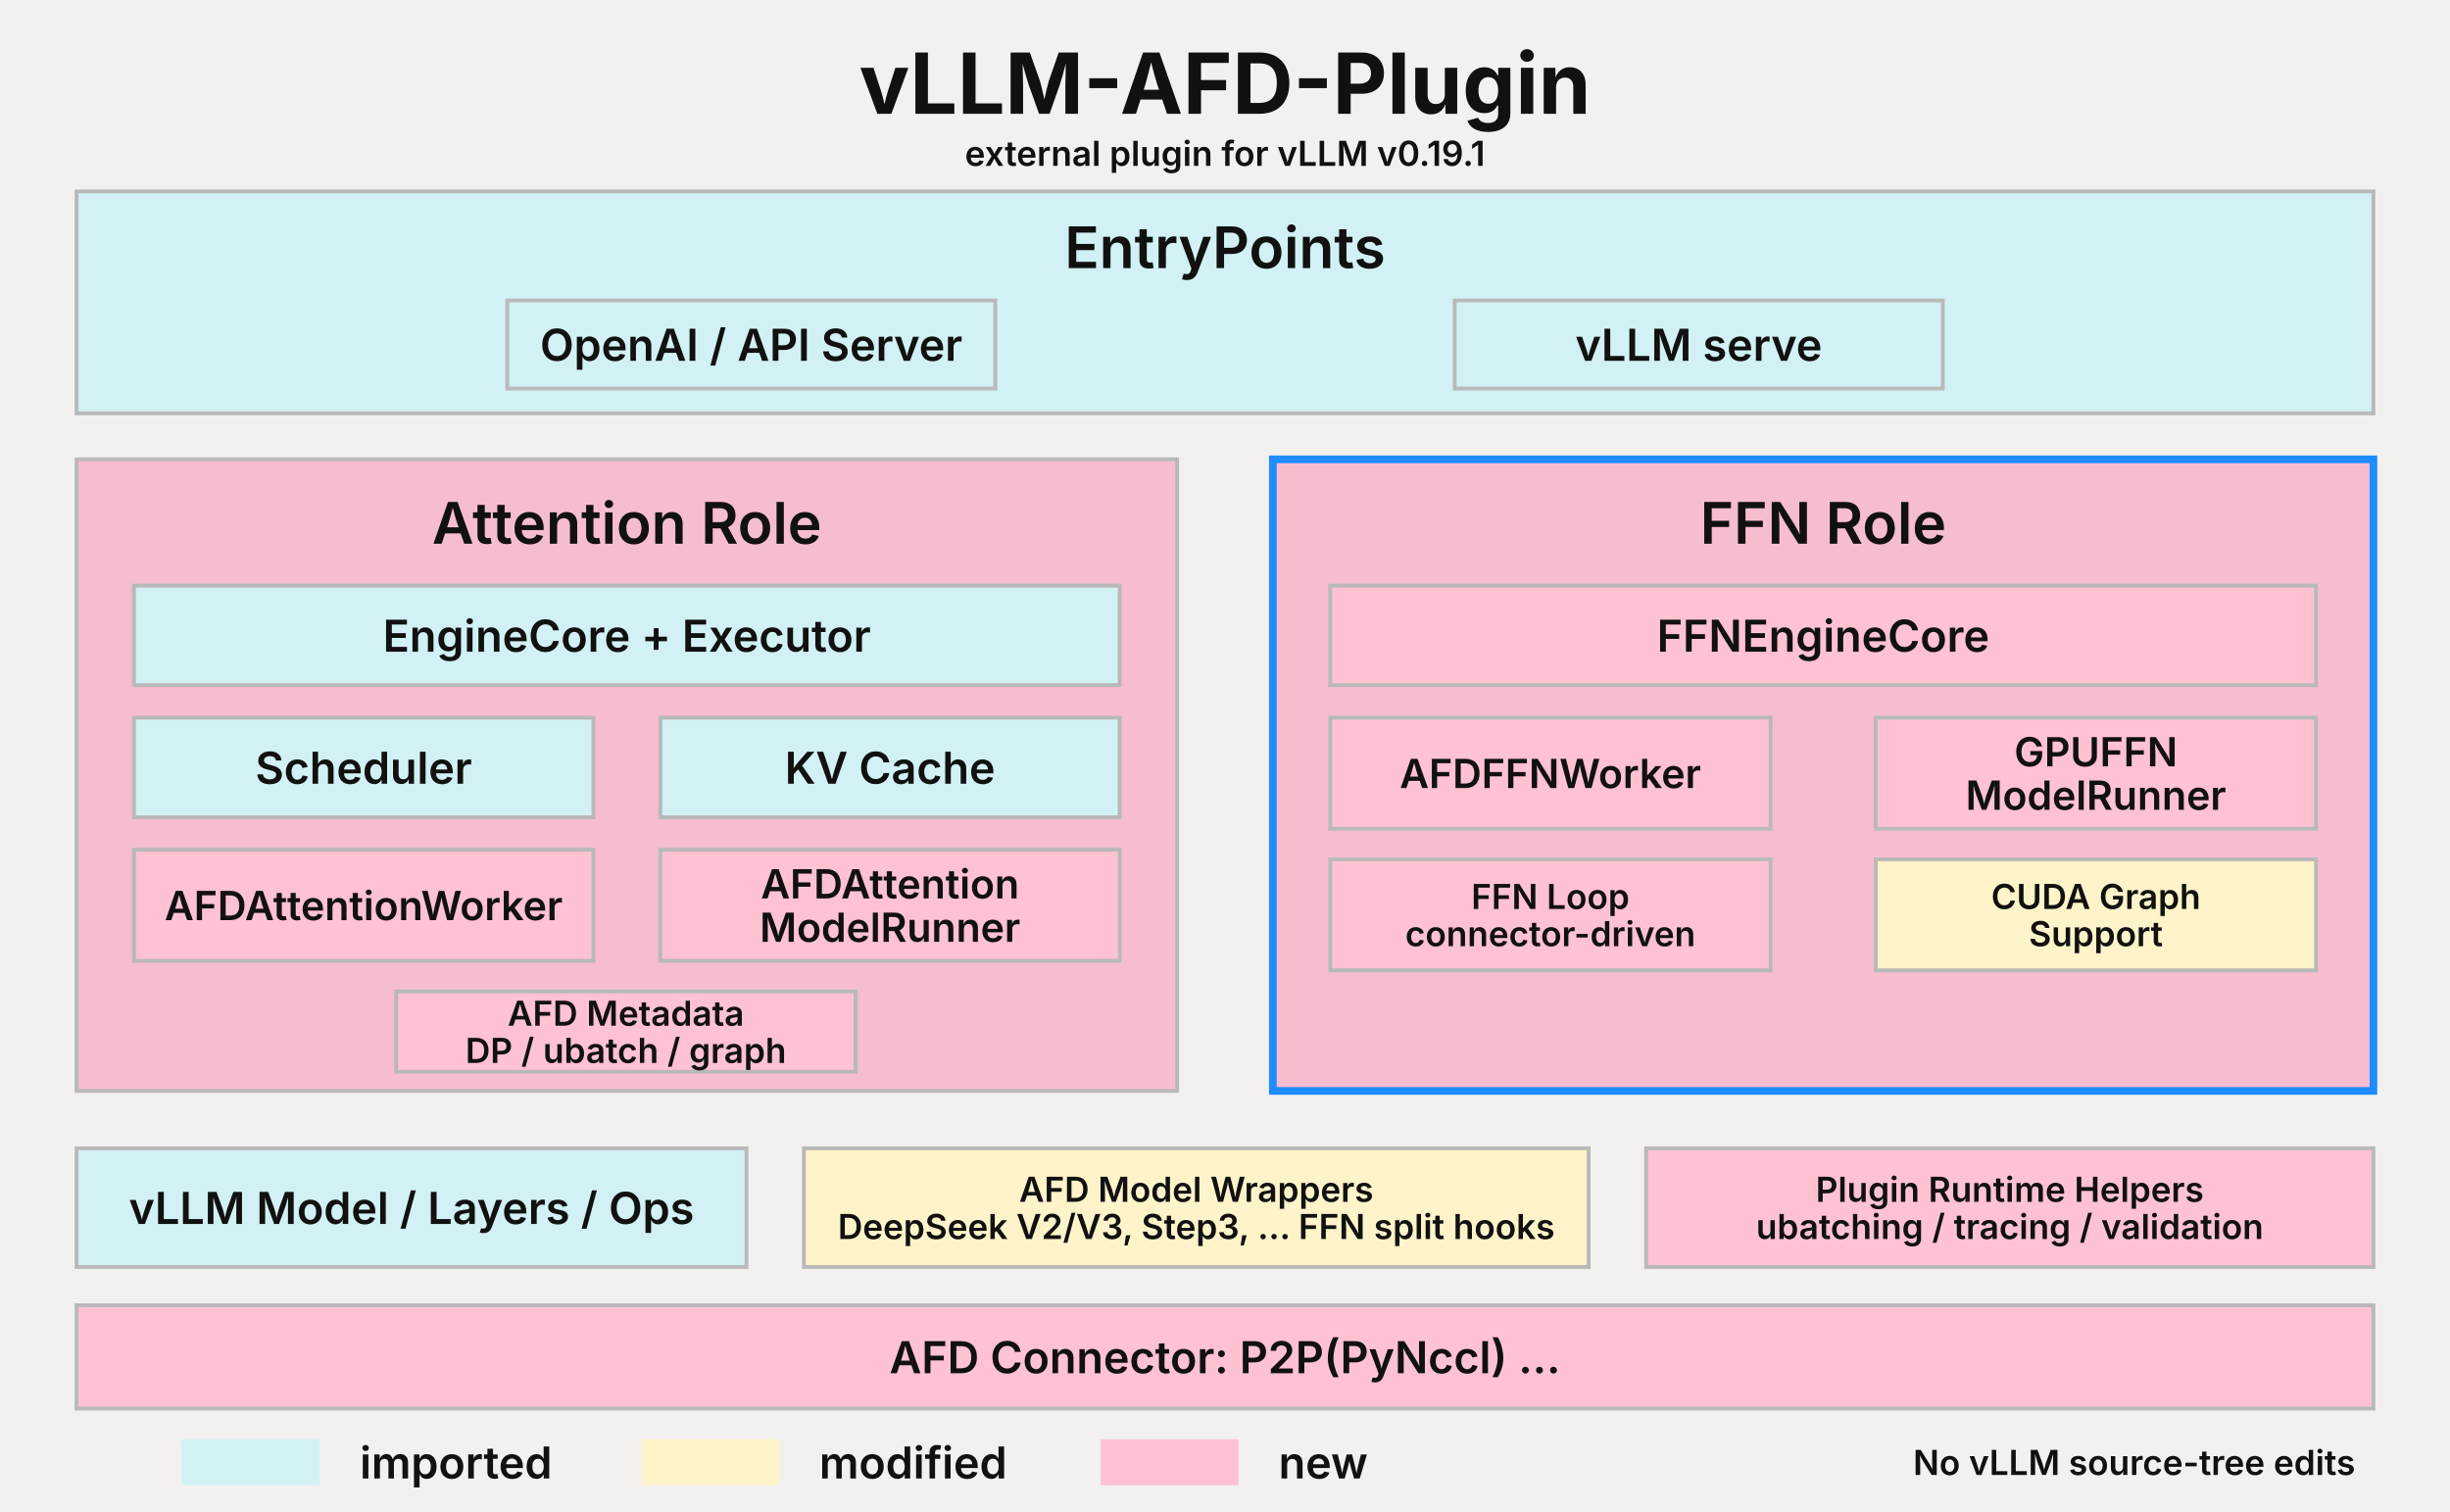
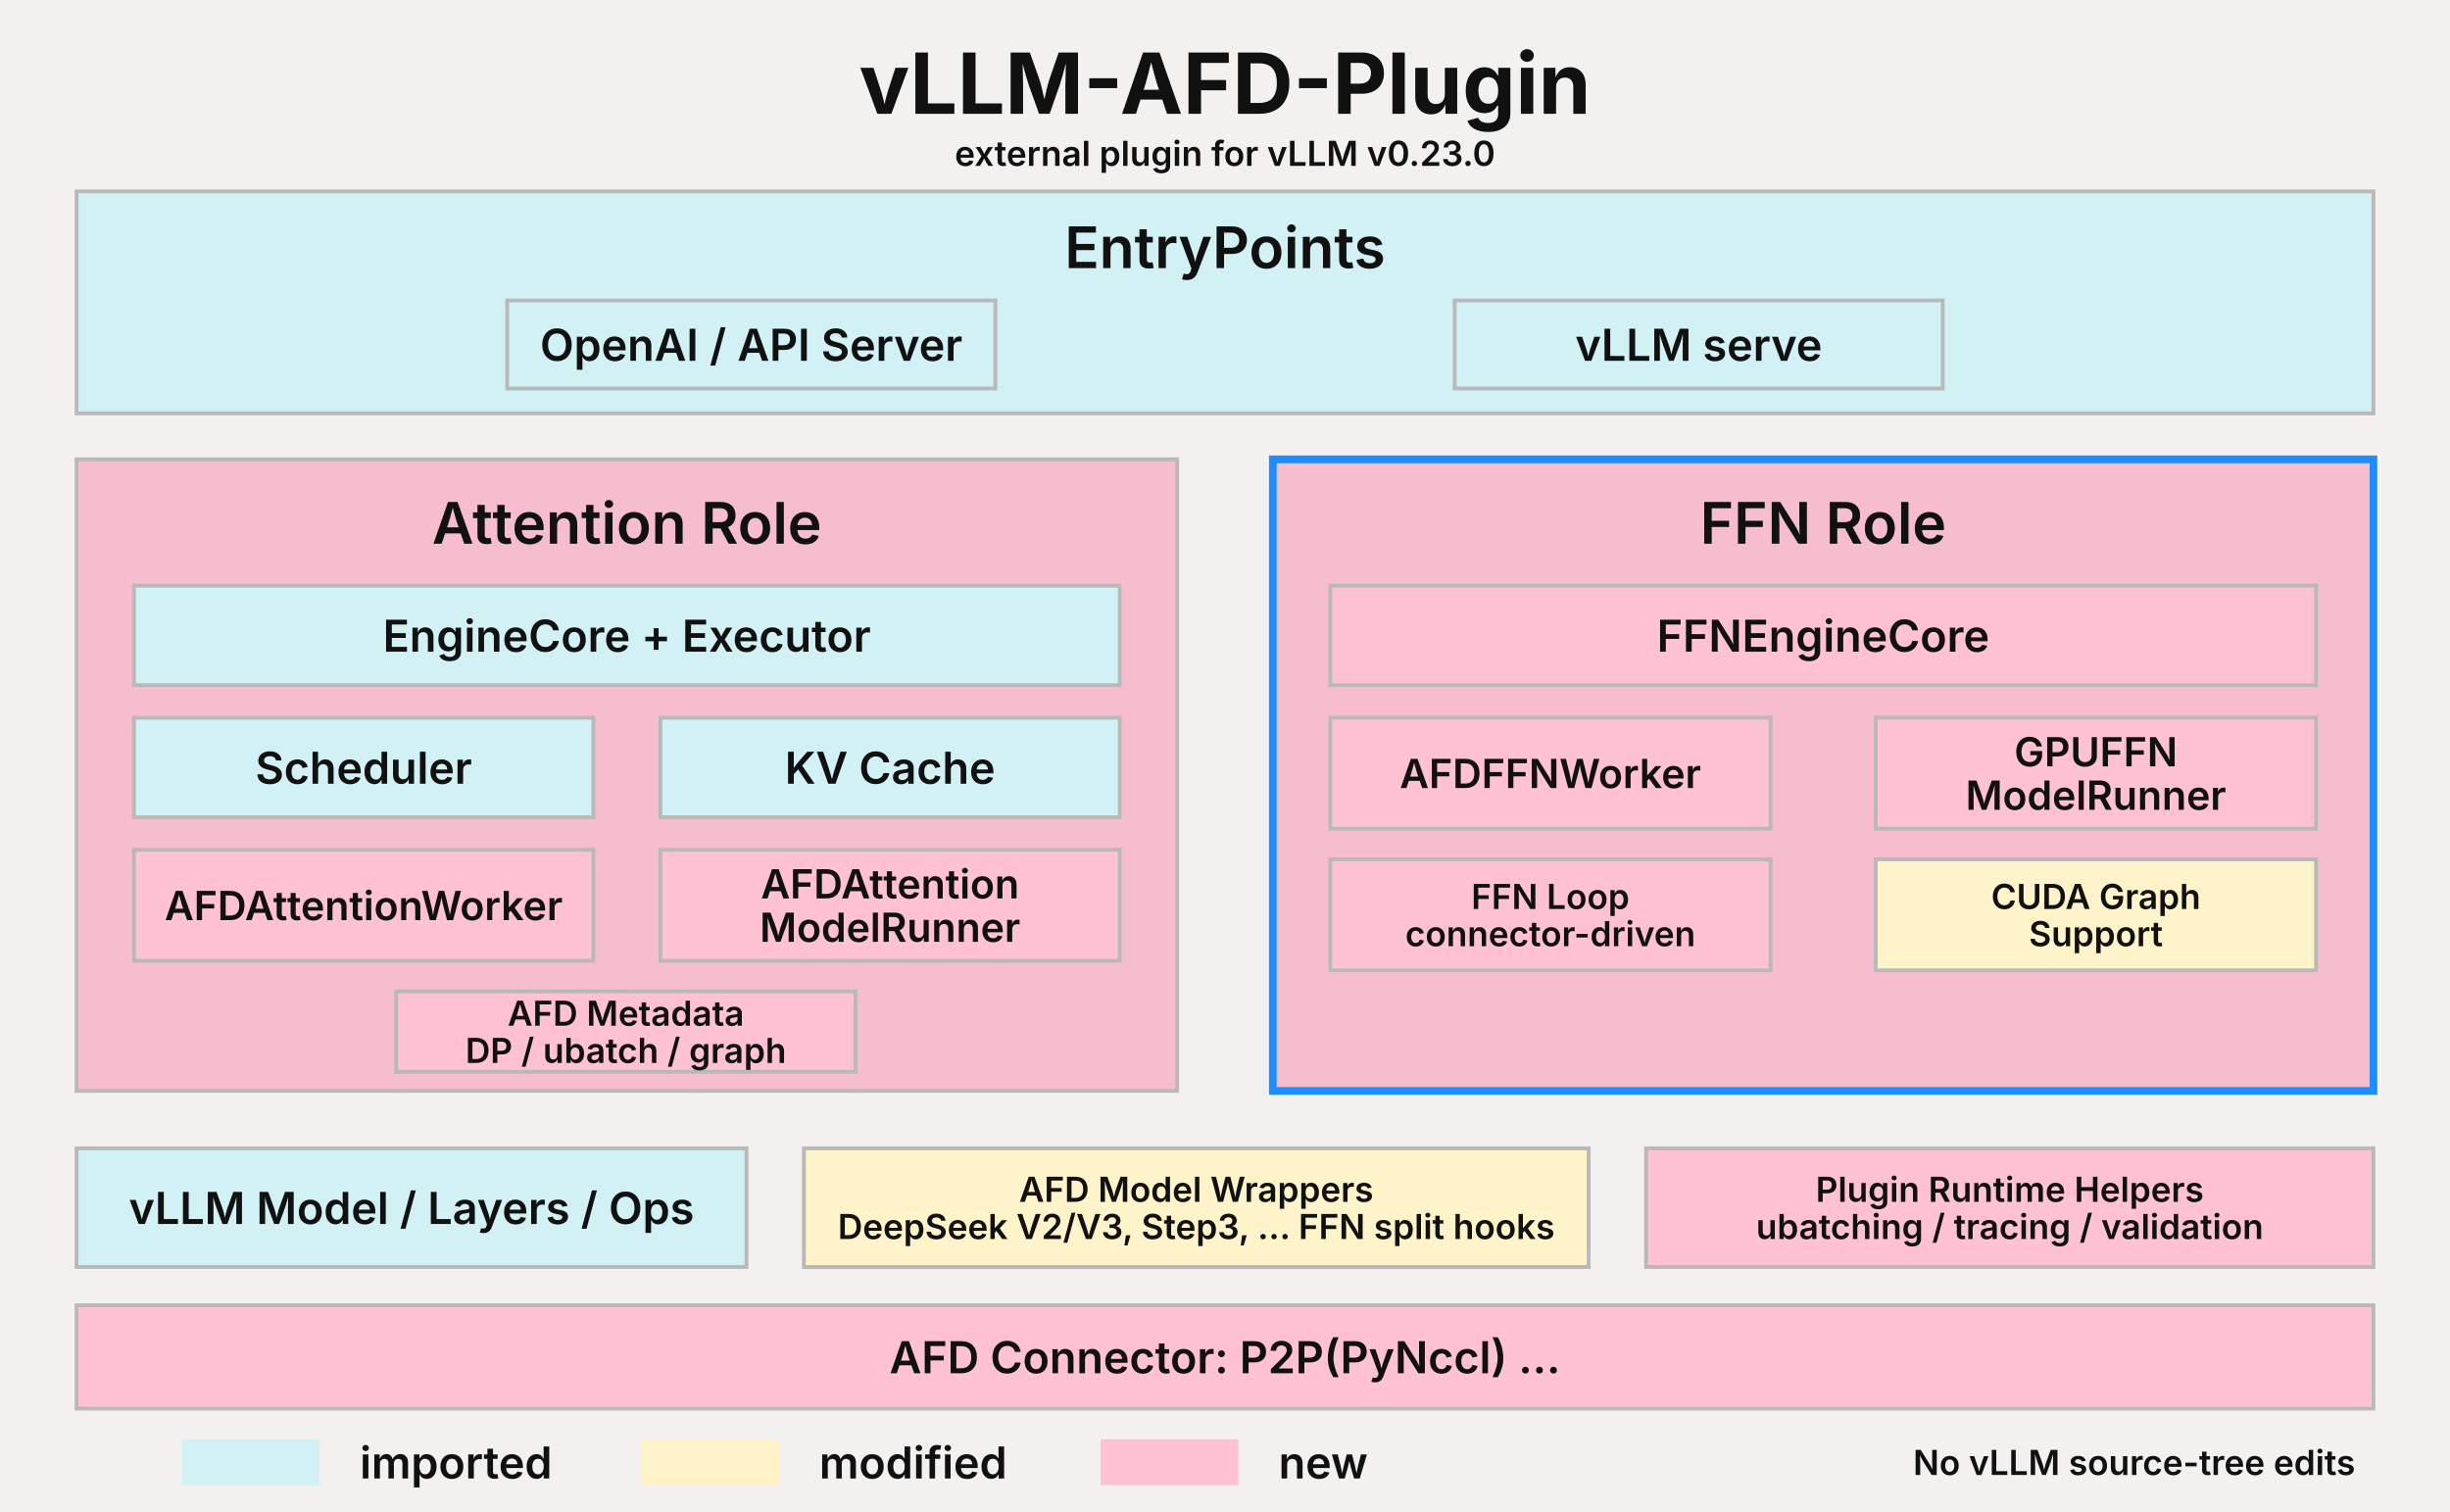
- <svg xmlns="http://www.w3.org/2000/svg" version="1.1" width="1280px" height="790px" viewBox="0 0 1280 790" content="&lt;mxfile host=&quot;app.diagrams.net&quot; modified=&quot;2026-05-19T00:00:00.000Z&quot; agent=&quot;Codex&quot; version=&quot;26.0.0&quot; type=&quot;device&quot;&gt;   &lt;diagram id=&quot;vllm-afd-plugin-architecture&quot; name=&quot;vLLM-AFD-Plugin&quot;&gt;     &lt;mxGraphModel dx=&quot;1280&quot; dy=&quot;790&quot; grid=&quot;1&quot; gridSize=&quot;10&quot; guides=&quot;1&quot; tooltips=&quot;1&quot; connect=&quot;1&quot; arrows=&quot;1&quot; fold=&quot;1&quot; page=&quot;1&quot; pageScale=&quot;1&quot; pageWidth=&quot;1280&quot; pageHeight=&quot;790&quot; math=&quot;0&quot; shadow=&quot;0&quot;&gt;       &lt;root&gt;         &lt;mxCell id=&quot;0&quot; /&gt;         &lt;mxCell id=&quot;1&quot; parent=&quot;0&quot; /&gt;         &lt;mxCell id=&quot;bg&quot; value=&quot;&quot; style=&quot;rounded=0;whiteSpace=wrap;html=1;fillColor=#f2f1ef;strokeColor=none;&quot; vertex=&quot;1&quot; parent=&quot;1&quot;&gt;           &lt;mxGeometry x=&quot;0&quot; y=&quot;0&quot; width=&quot;1280&quot; height=&quot;790&quot; as=&quot;geometry&quot; /&gt;         &lt;/mxCell&gt;         &lt;mxCell id=&quot;title&quot; value=&quot;vLLM-AFD-Plugin&quot; style=&quot;text;html=1;strokeColor=none;fillColor=none;align=center;verticalAlign=middle;fontSize=44;fontStyle=1;fontColor=#222222;&quot; vertex=&quot;1&quot; parent=&quot;1&quot;&gt;           &lt;mxGeometry x=&quot;390&quot; y=&quot;16&quot; width=&quot;500&quot; height=&quot;48&quot; as=&quot;geometry&quot; /&gt;         &lt;/mxCell&gt;         &lt;mxCell id=&quot;subtitle&quot; value=&quot;external plugin for vLLM v0.19.1&quot; style=&quot;text;html=1;strokeColor=none;fillColor=none;align=center;verticalAlign=middle;fontSize=18;fontStyle=1;fontColor=#222222;&quot; vertex=&quot;1&quot; parent=&quot;1&quot;&gt;           &lt;mxGeometry x=&quot;390&quot; y=&quot;66&quot; width=&quot;500&quot; height=&quot;24&quot; as=&quot;geometry&quot; /&gt;         &lt;/mxCell&gt;         &lt;mxCell id=&quot;entry-section&quot; value=&quot;&quot; style=&quot;rounded=0;whiteSpace=wrap;html=1;fillColor=#d2f1f4;strokeColor=#b9b9b9;strokeWidth=2;&quot; vertex=&quot;1&quot; parent=&quot;1&quot;&gt;           &lt;mxGeometry x=&quot;40&quot; y=&quot;100&quot; width=&quot;1200&quot; height=&quot;116&quot; as=&quot;geometry&quot; /&gt;         &lt;/mxCell&gt;         &lt;mxCell id=&quot;entry-title&quot; value=&quot;EntryPoints&quot; style=&quot;text;html=1;strokeColor=none;fillColor=none;align=center;verticalAlign=middle;fontSize=30;fontStyle=1;fontColor=#111111;&quot; vertex=&quot;1&quot; parent=&quot;1&quot;&gt;           &lt;mxGeometry x=&quot;520&quot; y=&quot;111&quot; width=&quot;240&quot; height=&quot;36&quot; as=&quot;geometry&quot; /&gt;         &lt;/mxCell&gt;         &lt;mxCell id=&quot;entry-api&quot; value=&quot;OpenAI / API Server&quot; style=&quot;rounded=0;whiteSpace=wrap;html=1;fillColor=#d2f1f4;strokeColor=#b9b9b9;strokeWidth=2;fontSize=23;fontStyle=1;fontColor=#111111;align=center;verticalAlign=middle;&quot; vertex=&quot;1&quot; parent=&quot;1&quot;&gt;           &lt;mxGeometry x=&quot;265&quot; y=&quot;157&quot; width=&quot;255&quot; height=&quot;46&quot; as=&quot;geometry&quot; /&gt;         &lt;/mxCell&gt;         &lt;mxCell id=&quot;entry-serve&quot; value=&quot;vLLM serve&quot; style=&quot;rounded=0;whiteSpace=wrap;html=1;fillColor=#d2f1f4;strokeColor=#b9b9b9;strokeWidth=2;fontSize=23;fontStyle=1;fontColor=#111111;align=center;verticalAlign=middle;&quot; vertex=&quot;1&quot; parent=&quot;1&quot;&gt;           &lt;mxGeometry x=&quot;760&quot; y=&quot;157&quot; width=&quot;255&quot; height=&quot;46&quot; as=&quot;geometry&quot; /&gt;         &lt;/mxCell&gt;         &lt;mxCell id=&quot;attention-section&quot; value=&quot;&quot; style=&quot;rounded=0;whiteSpace=wrap;html=1;fillColor=#f6bdcf;strokeColor=#b9b9b9;strokeWidth=2;&quot; vertex=&quot;1&quot; parent=&quot;1&quot;&gt;           &lt;mxGeometry x=&quot;40&quot; y=&quot;240&quot; width=&quot;575&quot; height=&quot;330&quot; as=&quot;geometry&quot; /&gt;         &lt;/mxCell&gt;         &lt;mxCell id=&quot;attention-title&quot; value=&quot;Attention Role&quot; style=&quot;text;html=1;strokeColor=none;fillColor=none;align=center;verticalAlign=middle;fontSize=30;fontStyle=1;fontColor=#111111;&quot; vertex=&quot;1&quot; parent=&quot;1&quot;&gt;           &lt;mxGeometry x=&quot;205&quot; y=&quot;252&quot; width=&quot;245&quot; height=&quot;40&quot; as=&quot;geometry&quot; /&gt;         &lt;/mxCell&gt;         &lt;mxCell id=&quot;attention-engine&quot; value=&quot;EngineCore + Executor&quot; style=&quot;rounded=0;whiteSpace=wrap;html=1;fillColor=#d2f1f4;strokeColor=#b9b9b9;strokeWidth=2;fontSize=23;fontStyle=1;fontColor=#111111;align=center;verticalAlign=middle;&quot; vertex=&quot;1&quot; parent=&quot;1&quot;&gt;           &lt;mxGeometry x=&quot;70&quot; y=&quot;306&quot; width=&quot;515&quot; height=&quot;52&quot; as=&quot;geometry&quot; /&gt;         &lt;/mxCell&gt;         &lt;mxCell id=&quot;attention-scheduler&quot; value=&quot;Scheduler&quot; style=&quot;rounded=0;whiteSpace=wrap;html=1;fillColor=#d2f1f4;strokeColor=#b9b9b9;strokeWidth=2;fontSize=23;fontStyle=1;fontColor=#111111;align=center;verticalAlign=middle;&quot; vertex=&quot;1&quot; parent=&quot;1&quot;&gt;           &lt;mxGeometry x=&quot;70&quot; y=&quot;375&quot; width=&quot;240&quot; height=&quot;52&quot; as=&quot;geometry&quot; /&gt;         &lt;/mxCell&gt;         &lt;mxCell id=&quot;attention-kv&quot; value=&quot;KV Cache&quot; style=&quot;rounded=0;whiteSpace=wrap;html=1;fillColor=#d2f1f4;strokeColor=#b9b9b9;strokeWidth=2;fontSize=23;fontStyle=1;fontColor=#111111;align=center;verticalAlign=middle;&quot; vertex=&quot;1&quot; parent=&quot;1&quot;&gt;           &lt;mxGeometry x=&quot;345&quot; y=&quot;375&quot; width=&quot;240&quot; height=&quot;52&quot; as=&quot;geometry&quot; /&gt;         &lt;/mxCell&gt;         &lt;mxCell id=&quot;attention-worker&quot; value=&quot;AFDAttentionWorker&quot; style=&quot;rounded=0;whiteSpace=wrap;html=1;fillColor=#ffc2d2;strokeColor=#b9b9b9;strokeWidth=2;fontSize=23;fontStyle=1;fontColor=#111111;align=center;verticalAlign=middle;fontSize=21;&quot; vertex=&quot;1&quot; parent=&quot;1&quot;&gt;           &lt;mxGeometry x=&quot;70&quot; y=&quot;444&quot; width=&quot;240&quot; height=&quot;58&quot; as=&quot;geometry&quot; /&gt;         &lt;/mxCell&gt;         &lt;mxCell id=&quot;attention-runner&quot; value=&quot;AFDAttention&amp;lt;br&amp;gt;ModelRunner&quot; style=&quot;rounded=0;whiteSpace=wrap;html=1;fillColor=#ffc2d2;strokeColor=#b9b9b9;strokeWidth=2;fontSize=23;fontStyle=1;fontColor=#111111;align=center;verticalAlign=middle;fontSize=21;spacingTop=0;spacingBottom=0;&quot; vertex=&quot;1&quot; parent=&quot;1&quot;&gt;           &lt;mxGeometry x=&quot;345&quot; y=&quot;444&quot; width=&quot;240&quot; height=&quot;58&quot; as=&quot;geometry&quot; /&gt;         &lt;/mxCell&gt;         &lt;mxCell id=&quot;attention-metadata&quot; value=&quot;AFD Metadata&amp;lt;br&amp;gt;DP / ubatch / graph&quot; style=&quot;rounded=0;whiteSpace=wrap;html=1;fillColor=#ffc2d2;strokeColor=#b9b9b9;strokeWidth=2;fontSize=23;fontStyle=1;fontColor=#111111;align=center;verticalAlign=middle;fontSize=18;spacingTop=0;spacingBottom=0;&quot; vertex=&quot;1&quot; parent=&quot;1&quot;&gt;           &lt;mxGeometry x=&quot;207&quot; y=&quot;518&quot; width=&quot;240&quot; height=&quot;42&quot; as=&quot;geometry&quot; /&gt;         &lt;/mxCell&gt;         &lt;mxCell id=&quot;ffn-section&quot; value=&quot;&quot; style=&quot;rounded=0;whiteSpace=wrap;html=1;fillColor=#f6bdcf;strokeColor=#b9b9b9;strokeWidth=2;&quot; vertex=&quot;1&quot; parent=&quot;1&quot;&gt;           &lt;mxGeometry x=&quot;665&quot; y=&quot;240&quot; width=&quot;575&quot; height=&quot;330&quot; as=&quot;geometry&quot; /&gt;         &lt;/mxCell&gt;         &lt;mxCell id=&quot;ffn-blue-outline&quot; value=&quot;&quot; style=&quot;rounded=0;whiteSpace=wrap;html=1;fillColor=none;strokeColor=#1d8dff;strokeWidth=4;&quot; vertex=&quot;1&quot; parent=&quot;1&quot;&gt;           &lt;mxGeometry x=&quot;665&quot; y=&quot;240&quot; width=&quot;575&quot; height=&quot;330&quot; as=&quot;geometry&quot; /&gt;         &lt;/mxCell&gt;         &lt;mxCell id=&quot;ffn-title&quot; value=&quot;FFN Role&quot; style=&quot;text;html=1;strokeColor=none;fillColor=none;align=center;verticalAlign=middle;fontSize=30;fontStyle=1;fontColor=#111111;&quot; vertex=&quot;1&quot; parent=&quot;1&quot;&gt;           &lt;mxGeometry x=&quot;830&quot; y=&quot;252&quot; width=&quot;245&quot; height=&quot;40&quot; as=&quot;geometry&quot; /&gt;         &lt;/mxCell&gt;         &lt;mxCell id=&quot;ffn-engine-shim&quot; value=&quot;FFNEngineCore&quot; style=&quot;rounded=0;whiteSpace=wrap;html=1;fillColor=#ffc2d2;strokeColor=#b9b9b9;strokeWidth=2;fontSize=23;fontStyle=1;fontColor=#111111;align=center;verticalAlign=middle;&quot; vertex=&quot;1&quot; parent=&quot;1&quot;&gt;           &lt;mxGeometry x=&quot;695&quot; y=&quot;306&quot; width=&quot;515&quot; height=&quot;52&quot; as=&quot;geometry&quot; /&gt;         &lt;/mxCell&gt;         &lt;mxCell id=&quot;ffn-worker&quot; value=&quot;AFDFFNWorker&quot; style=&quot;rounded=0;whiteSpace=wrap;html=1;fillColor=#ffc2d2;strokeColor=#b9b9b9;strokeWidth=2;fontSize=23;fontStyle=1;fontColor=#111111;align=center;verticalAlign=middle;fontSize=21;&quot; vertex=&quot;1&quot; parent=&quot;1&quot;&gt;           &lt;mxGeometry x=&quot;695&quot; y=&quot;375&quot; width=&quot;230&quot; height=&quot;58&quot; as=&quot;geometry&quot; /&gt;         &lt;/mxCell&gt;         &lt;mxCell id=&quot;ffn-runner&quot; value=&quot;GPUFFN&amp;lt;br&amp;gt;ModelRunner&quot; style=&quot;rounded=0;whiteSpace=wrap;html=1;fillColor=#ffc2d2;strokeColor=#b9b9b9;strokeWidth=2;fontSize=23;fontStyle=1;fontColor=#111111;align=center;verticalAlign=middle;fontSize=21;spacingTop=0;spacingBottom=0;&quot; vertex=&quot;1&quot; parent=&quot;1&quot;&gt;           &lt;mxGeometry x=&quot;980&quot; y=&quot;375&quot; width=&quot;230&quot; height=&quot;58&quot; as=&quot;geometry&quot; /&gt;         &lt;/mxCell&gt;         &lt;mxCell id=&quot;ffn-loop&quot; value=&quot;FFN Loop&amp;lt;br&amp;gt;connector-driven&quot; style=&quot;rounded=0;whiteSpace=wrap;html=1;fillColor=#ffc2d2;strokeColor=#b9b9b9;strokeWidth=2;fontSize=23;fontStyle=1;fontColor=#111111;align=center;verticalAlign=middle;fontSize=18;spacingTop=0;spacingBottom=0;&quot; vertex=&quot;1&quot; parent=&quot;1&quot;&gt;           &lt;mxGeometry x=&quot;695&quot; y=&quot;449&quot; width=&quot;230&quot; height=&quot;58&quot; as=&quot;geometry&quot; /&gt;         &lt;/mxCell&gt;         &lt;mxCell id=&quot;ffn-cuda&quot; value=&quot;CUDA Graph&amp;lt;br&amp;gt;Support&quot; style=&quot;rounded=0;whiteSpace=wrap;html=1;fillColor=#fff4c9;strokeColor=#b9b9b9;strokeWidth=2;fontSize=23;fontStyle=1;fontColor=#111111;align=center;verticalAlign=middle;fontSize=18;spacingTop=0;spacingBottom=0;&quot; vertex=&quot;1&quot; parent=&quot;1&quot;&gt;           &lt;mxGeometry x=&quot;980&quot; y=&quot;449&quot; width=&quot;230&quot; height=&quot;58&quot; as=&quot;geometry&quot; /&gt;         &lt;/mxCell&gt;         &lt;mxCell id=&quot;model-native&quot; value=&quot;vLLM Model / Layers / Ops&quot; style=&quot;rounded=0;whiteSpace=wrap;html=1;fillColor=#d2f1f4;strokeColor=#b9b9b9;strokeWidth=2;fontSize=23;fontStyle=1;fontColor=#111111;align=center;verticalAlign=middle;&quot; vertex=&quot;1&quot; parent=&quot;1&quot;&gt;           &lt;mxGeometry x=&quot;40&quot; y=&quot;600&quot; width=&quot;350&quot; height=&quot;62&quot; as=&quot;geometry&quot; /&gt;         &lt;/mxCell&gt;         &lt;mxCell id=&quot;model-wrappers&quot; value=&quot;AFD Model Wrappers&amp;lt;br&amp;gt;DeepSeek V2/V3, Step3, ... FFN split hooks&quot; style=&quot;rounded=0;whiteSpace=wrap;html=1;fillColor=#fff4c9;strokeColor=#b9b9b9;strokeWidth=2;fontSize=23;fontStyle=1;fontColor=#111111;align=center;verticalAlign=middle;fontSize=18;spacingTop=0;spacingBottom=0;&quot; vertex=&quot;1&quot; parent=&quot;1&quot;&gt;           &lt;mxGeometry x=&quot;420&quot; y=&quot;600&quot; width=&quot;410&quot; height=&quot;62&quot; as=&quot;geometry&quot; /&gt;         &lt;/mxCell&gt;         &lt;mxCell id=&quot;runtime-helpers&quot; value=&quot;Plugin Runtime Helpers&amp;lt;br&amp;gt;ubatching / tracing / validation&quot; style=&quot;rounded=0;whiteSpace=wrap;html=1;fillColor=#ffc2d2;strokeColor=#b9b9b9;strokeWidth=2;fontSize=23;fontStyle=1;fontColor=#111111;align=center;verticalAlign=middle;fontSize=18;spacingTop=0;spacingBottom=0;&quot; vertex=&quot;1&quot; parent=&quot;1&quot;&gt;           &lt;mxGeometry x=&quot;860&quot; y=&quot;600&quot; width=&quot;380&quot; height=&quot;62&quot; as=&quot;geometry&quot; /&gt;         &lt;/mxCell&gt;         &lt;mxCell id=&quot;connector&quot; value=&quot;AFD Connector: P2P(PyNccl) ...&quot; style=&quot;rounded=0;whiteSpace=wrap;html=1;fillColor=#ffc2d2;strokeColor=#b9b9b9;strokeWidth=2;fontSize=23;fontStyle=1;fontColor=#111111;align=center;verticalAlign=middle;&quot; vertex=&quot;1&quot; parent=&quot;1&quot;&gt;           &lt;mxGeometry x=&quot;40&quot; y=&quot;682&quot; width=&quot;1200&quot; height=&quot;54&quot; as=&quot;geometry&quot; /&gt;         &lt;/mxCell&gt;         &lt;mxCell id=&quot;legend-imported&quot; value=&quot;&quot; style=&quot;rounded=0;whiteSpace=wrap;html=1;fillColor=#d2f1f4;strokeColor=none;&quot; vertex=&quot;1&quot; parent=&quot;1&quot;&gt;           &lt;mxGeometry x=&quot;95&quot; y=&quot;752&quot; width=&quot;72&quot; height=&quot;24&quot; as=&quot;geometry&quot; /&gt;         &lt;/mxCell&gt;         &lt;mxCell id=&quot;legend-imported-label&quot; value=&quot;imported&quot; style=&quot;text;html=1;strokeColor=none;fillColor=none;align=left;verticalAlign=middle;fontSize=23;fontStyle=1;fontColor=#111111;&quot; vertex=&quot;1&quot; parent=&quot;1&quot;&gt;           &lt;mxGeometry x=&quot;188&quot; y=&quot;747&quot; width=&quot;135&quot; height=&quot;34&quot; as=&quot;geometry&quot; /&gt;         &lt;/mxCell&gt;         &lt;mxCell id=&quot;legend-modified&quot; value=&quot;&quot; style=&quot;rounded=0;whiteSpace=wrap;html=1;fillColor=#fff4c9;strokeColor=none;&quot; vertex=&quot;1&quot; parent=&quot;1&quot;&gt;           &lt;mxGeometry x=&quot;335&quot; y=&quot;752&quot; width=&quot;72&quot; height=&quot;24&quot; as=&quot;geometry&quot; /&gt;         &lt;/mxCell&gt;         &lt;mxCell id=&quot;legend-modified-label&quot; value=&quot;modified&quot; style=&quot;text;html=1;strokeColor=none;fillColor=none;align=left;verticalAlign=middle;fontSize=23;fontStyle=1;fontColor=#111111;&quot; vertex=&quot;1&quot; parent=&quot;1&quot;&gt;           &lt;mxGeometry x=&quot;428&quot; y=&quot;747&quot; width=&quot;135&quot; height=&quot;34&quot; as=&quot;geometry&quot; /&gt;         &lt;/mxCell&gt;         &lt;mxCell id=&quot;legend-new&quot; value=&quot;&quot; style=&quot;rounded=0;whiteSpace=wrap;html=1;fillColor=#ffc2d2;strokeColor=none;&quot; vertex=&quot;1&quot; parent=&quot;1&quot;&gt;           &lt;mxGeometry x=&quot;575&quot; y=&quot;752&quot; width=&quot;72&quot; height=&quot;24&quot; as=&quot;geometry&quot; /&gt;         &lt;/mxCell&gt;         &lt;mxCell id=&quot;legend-new-label&quot; value=&quot;new&quot; style=&quot;text;html=1;strokeColor=none;fillColor=none;align=left;verticalAlign=middle;fontSize=23;fontStyle=1;fontColor=#111111;&quot; vertex=&quot;1&quot; parent=&quot;1&quot;&gt;           &lt;mxGeometry x=&quot;668&quot; y=&quot;747&quot; width=&quot;80&quot; height=&quot;34&quot; as=&quot;geometry&quot; /&gt;         &lt;/mxCell&gt;         &lt;mxCell id=&quot;no-source-edits&quot; value=&quot;No vLLM source-tree edits&quot; style=&quot;text;html=1;strokeColor=none;fillColor=none;align=center;verticalAlign=middle;fontSize=18;fontStyle=1;fontColor=#222222;&quot; vertex=&quot;1&quot; parent=&quot;1&quot;&gt;           &lt;mxGeometry x=&quot;1000&quot; y=&quot;750&quot; width=&quot;230&quot; height=&quot;28&quot; as=&quot;geometry&quot; /&gt;         &lt;/mxCell&gt;       &lt;/root&gt;     &lt;/mxGraphModel&gt;   &lt;/diagram&gt; &lt;/mxfile&gt;">
+ <svg xmlns="http://www.w3.org/2000/svg" version="1.1" width="1280px" height="790px" viewBox="0 0 1280 790" content="&lt;mxfile host=&quot;app.diagrams.net&quot; modified=&quot;2026-05-19T00:00:00.000Z&quot; agent=&quot;Codex&quot; version=&quot;26.0.0&quot; type=&quot;device&quot;&gt;   &lt;diagram id=&quot;vllm-afd-plugin-architecture&quot; name=&quot;vLLM-AFD-Plugin&quot;&gt;     &lt;mxGraphModel dx=&quot;1280&quot; dy=&quot;790&quot; grid=&quot;1&quot; gridSize=&quot;10&quot; guides=&quot;1&quot; tooltips=&quot;1&quot; connect=&quot;1&quot; arrows=&quot;1&quot; fold=&quot;1&quot; page=&quot;1&quot; pageScale=&quot;1&quot; pageWidth=&quot;1280&quot; pageHeight=&quot;790&quot; math=&quot;0&quot; shadow=&quot;0&quot;&gt;       &lt;root&gt;         &lt;mxCell id=&quot;0&quot; /&gt;         &lt;mxCell id=&quot;1&quot; parent=&quot;0&quot; /&gt;         &lt;mxCell id=&quot;bg&quot; value=&quot;&quot; style=&quot;rounded=0;whiteSpace=wrap;html=1;fillColor=#f2f1ef;strokeColor=none;&quot; vertex=&quot;1&quot; parent=&quot;1&quot;&gt;           &lt;mxGeometry x=&quot;0&quot; y=&quot;0&quot; width=&quot;1280&quot; height=&quot;790&quot; as=&quot;geometry&quot; /&gt;         &lt;/mxCell&gt;         &lt;mxCell id=&quot;title&quot; value=&quot;vLLM-AFD-Plugin&quot; style=&quot;text;html=1;strokeColor=none;fillColor=none;align=center;verticalAlign=middle;fontSize=44;fontStyle=1;fontColor=#222222;&quot; vertex=&quot;1&quot; parent=&quot;1&quot;&gt;           &lt;mxGeometry x=&quot;390&quot; y=&quot;16&quot; width=&quot;500&quot; height=&quot;48&quot; as=&quot;geometry&quot; /&gt;         &lt;/mxCell&gt;         &lt;mxCell id=&quot;subtitle&quot; value=&quot;external plugin for vLLM v0.23.0&quot; style=&quot;text;html=1;strokeColor=none;fillColor=none;align=center;verticalAlign=middle;fontSize=18;fontStyle=1;fontColor=#222222;&quot; vertex=&quot;1&quot; parent=&quot;1&quot;&gt;           &lt;mxGeometry x=&quot;390&quot; y=&quot;66&quot; width=&quot;500&quot; height=&quot;24&quot; as=&quot;geometry&quot; /&gt;         &lt;/mxCell&gt;         &lt;mxCell id=&quot;entry-section&quot; value=&quot;&quot; style=&quot;rounded=0;whiteSpace=wrap;html=1;fillColor=#d2f1f4;strokeColor=#b9b9b9;strokeWidth=2;&quot; vertex=&quot;1&quot; parent=&quot;1&quot;&gt;           &lt;mxGeometry x=&quot;40&quot; y=&quot;100&quot; width=&quot;1200&quot; height=&quot;116&quot; as=&quot;geometry&quot; /&gt;         &lt;/mxCell&gt;         &lt;mxCell id=&quot;entry-title&quot; value=&quot;EntryPoints&quot; style=&quot;text;html=1;strokeColor=none;fillColor=none;align=center;verticalAlign=middle;fontSize=30;fontStyle=1;fontColor=#111111;&quot; vertex=&quot;1&quot; parent=&quot;1&quot;&gt;           &lt;mxGeometry x=&quot;520&quot; y=&quot;111&quot; width=&quot;240&quot; height=&quot;36&quot; as=&quot;geometry&quot; /&gt;         &lt;/mxCell&gt;         &lt;mxCell id=&quot;entry-api&quot; value=&quot;OpenAI / API Server&quot; style=&quot;rounded=0;whiteSpace=wrap;html=1;fillColor=#d2f1f4;strokeColor=#b9b9b9;strokeWidth=2;fontSize=23;fontStyle=1;fontColor=#111111;align=center;verticalAlign=middle;&quot; vertex=&quot;1&quot; parent=&quot;1&quot;&gt;           &lt;mxGeometry x=&quot;265&quot; y=&quot;157&quot; width=&quot;255&quot; height=&quot;46&quot; as=&quot;geometry&quot; /&gt;         &lt;/mxCell&gt;         &lt;mxCell id=&quot;entry-serve&quot; value=&quot;vLLM serve&quot; style=&quot;rounded=0;whiteSpace=wrap;html=1;fillColor=#d2f1f4;strokeColor=#b9b9b9;strokeWidth=2;fontSize=23;fontStyle=1;fontColor=#111111;align=center;verticalAlign=middle;&quot; vertex=&quot;1&quot; parent=&quot;1&quot;&gt;           &lt;mxGeometry x=&quot;760&quot; y=&quot;157&quot; width=&quot;255&quot; height=&quot;46&quot; as=&quot;geometry&quot; /&gt;         &lt;/mxCell&gt;         &lt;mxCell id=&quot;attention-section&quot; value=&quot;&quot; style=&quot;rounded=0;whiteSpace=wrap;html=1;fillColor=#f6bdcf;strokeColor=#b9b9b9;strokeWidth=2;&quot; vertex=&quot;1&quot; parent=&quot;1&quot;&gt;           &lt;mxGeometry x=&quot;40&quot; y=&quot;240&quot; width=&quot;575&quot; height=&quot;330&quot; as=&quot;geometry&quot; /&gt;         &lt;/mxCell&gt;         &lt;mxCell id=&quot;attention-title&quot; value=&quot;Attention Role&quot; style=&quot;text;html=1;strokeColor=none;fillColor=none;align=center;verticalAlign=middle;fontSize=30;fontStyle=1;fontColor=#111111;&quot; vertex=&quot;1&quot; parent=&quot;1&quot;&gt;           &lt;mxGeometry x=&quot;205&quot; y=&quot;252&quot; width=&quot;245&quot; height=&quot;40&quot; as=&quot;geometry&quot; /&gt;         &lt;/mxCell&gt;         &lt;mxCell id=&quot;attention-engine&quot; value=&quot;EngineCore + Executor&quot; style=&quot;rounded=0;whiteSpace=wrap;html=1;fillColor=#d2f1f4;strokeColor=#b9b9b9;strokeWidth=2;fontSize=23;fontStyle=1;fontColor=#111111;align=center;verticalAlign=middle;&quot; vertex=&quot;1&quot; parent=&quot;1&quot;&gt;           &lt;mxGeometry x=&quot;70&quot; y=&quot;306&quot; width=&quot;515&quot; height=&quot;52&quot; as=&quot;geometry&quot; /&gt;         &lt;/mxCell&gt;         &lt;mxCell id=&quot;attention-scheduler&quot; value=&quot;Scheduler&quot; style=&quot;rounded=0;whiteSpace=wrap;html=1;fillColor=#d2f1f4;strokeColor=#b9b9b9;strokeWidth=2;fontSize=23;fontStyle=1;fontColor=#111111;align=center;verticalAlign=middle;&quot; vertex=&quot;1&quot; parent=&quot;1&quot;&gt;           &lt;mxGeometry x=&quot;70&quot; y=&quot;375&quot; width=&quot;240&quot; height=&quot;52&quot; as=&quot;geometry&quot; /&gt;         &lt;/mxCell&gt;         &lt;mxCell id=&quot;attention-kv&quot; value=&quot;KV Cache&quot; style=&quot;rounded=0;whiteSpace=wrap;html=1;fillColor=#d2f1f4;strokeColor=#b9b9b9;strokeWidth=2;fontSize=23;fontStyle=1;fontColor=#111111;align=center;verticalAlign=middle;&quot; vertex=&quot;1&quot; parent=&quot;1&quot;&gt;           &lt;mxGeometry x=&quot;345&quot; y=&quot;375&quot; width=&quot;240&quot; height=&quot;52&quot; as=&quot;geometry&quot; /&gt;         &lt;/mxCell&gt;         &lt;mxCell id=&quot;attention-worker&quot; value=&quot;AFDAttentionWorker&quot; style=&quot;rounded=0;whiteSpace=wrap;html=1;fillColor=#ffc2d2;strokeColor=#b9b9b9;strokeWidth=2;fontSize=23;fontStyle=1;fontColor=#111111;align=center;verticalAlign=middle;fontSize=21;&quot; vertex=&quot;1&quot; parent=&quot;1&quot;&gt;           &lt;mxGeometry x=&quot;70&quot; y=&quot;444&quot; width=&quot;240&quot; height=&quot;58&quot; as=&quot;geometry&quot; /&gt;         &lt;/mxCell&gt;         &lt;mxCell id=&quot;attention-runner&quot; value=&quot;AFDAttention&amp;lt;br&amp;gt;ModelRunner&quot; style=&quot;rounded=0;whiteSpace=wrap;html=1;fillColor=#ffc2d2;strokeColor=#b9b9b9;strokeWidth=2;fontSize=23;fontStyle=1;fontColor=#111111;align=center;verticalAlign=middle;fontSize=21;spacingTop=0;spacingBottom=0;&quot; vertex=&quot;1&quot; parent=&quot;1&quot;&gt;           &lt;mxGeometry x=&quot;345&quot; y=&quot;444&quot; width=&quot;240&quot; height=&quot;58&quot; as=&quot;geometry&quot; /&gt;         &lt;/mxCell&gt;         &lt;mxCell id=&quot;attention-metadata&quot; value=&quot;AFD Metadata&amp;lt;br&amp;gt;DP / ubatch / graph&quot; style=&quot;rounded=0;whiteSpace=wrap;html=1;fillColor=#ffc2d2;strokeColor=#b9b9b9;strokeWidth=2;fontSize=23;fontStyle=1;fontColor=#111111;align=center;verticalAlign=middle;fontSize=18;spacingTop=0;spacingBottom=0;&quot; vertex=&quot;1&quot; parent=&quot;1&quot;&gt;           &lt;mxGeometry x=&quot;207&quot; y=&quot;518&quot; width=&quot;240&quot; height=&quot;42&quot; as=&quot;geometry&quot; /&gt;         &lt;/mxCell&gt;         &lt;mxCell id=&quot;ffn-section&quot; value=&quot;&quot; style=&quot;rounded=0;whiteSpace=wrap;html=1;fillColor=#f6bdcf;strokeColor=#b9b9b9;strokeWidth=2;&quot; vertex=&quot;1&quot; parent=&quot;1&quot;&gt;           &lt;mxGeometry x=&quot;665&quot; y=&quot;240&quot; width=&quot;575&quot; height=&quot;330&quot; as=&quot;geometry&quot; /&gt;         &lt;/mxCell&gt;         &lt;mxCell id=&quot;ffn-blue-outline&quot; value=&quot;&quot; style=&quot;rounded=0;whiteSpace=wrap;html=1;fillColor=none;strokeColor=#1d8dff;strokeWidth=4;&quot; vertex=&quot;1&quot; parent=&quot;1&quot;&gt;           &lt;mxGeometry x=&quot;665&quot; y=&quot;240&quot; width=&quot;575&quot; height=&quot;330&quot; as=&quot;geometry&quot; /&gt;         &lt;/mxCell&gt;         &lt;mxCell id=&quot;ffn-title&quot; value=&quot;FFN Role&quot; style=&quot;text;html=1;strokeColor=none;fillColor=none;align=center;verticalAlign=middle;fontSize=30;fontStyle=1;fontColor=#111111;&quot; vertex=&quot;1&quot; parent=&quot;1&quot;&gt;           &lt;mxGeometry x=&quot;830&quot; y=&quot;252&quot; width=&quot;245&quot; height=&quot;40&quot; as=&quot;geometry&quot; /&gt;         &lt;/mxCell&gt;         &lt;mxCell id=&quot;ffn-engine-shim&quot; value=&quot;FFNEngineCore&quot; style=&quot;rounded=0;whiteSpace=wrap;html=1;fillColor=#ffc2d2;strokeColor=#b9b9b9;strokeWidth=2;fontSize=23;fontStyle=1;fontColor=#111111;align=center;verticalAlign=middle;&quot; vertex=&quot;1&quot; parent=&quot;1&quot;&gt;           &lt;mxGeometry x=&quot;695&quot; y=&quot;306&quot; width=&quot;515&quot; height=&quot;52&quot; as=&quot;geometry&quot; /&gt;         &lt;/mxCell&gt;         &lt;mxCell id=&quot;ffn-worker&quot; value=&quot;AFDFFNWorker&quot; style=&quot;rounded=0;whiteSpace=wrap;html=1;fillColor=#ffc2d2;strokeColor=#b9b9b9;strokeWidth=2;fontSize=23;fontStyle=1;fontColor=#111111;align=center;verticalAlign=middle;fontSize=21;&quot; vertex=&quot;1&quot; parent=&quot;1&quot;&gt;           &lt;mxGeometry x=&quot;695&quot; y=&quot;375&quot; width=&quot;230&quot; height=&quot;58&quot; as=&quot;geometry&quot; /&gt;         &lt;/mxCell&gt;         &lt;mxCell id=&quot;ffn-runner&quot; value=&quot;GPUFFN&amp;lt;br&amp;gt;ModelRunner&quot; style=&quot;rounded=0;whiteSpace=wrap;html=1;fillColor=#ffc2d2;strokeColor=#b9b9b9;strokeWidth=2;fontSize=23;fontStyle=1;fontColor=#111111;align=center;verticalAlign=middle;fontSize=21;spacingTop=0;spacingBottom=0;&quot; vertex=&quot;1&quot; parent=&quot;1&quot;&gt;           &lt;mxGeometry x=&quot;980&quot; y=&quot;375&quot; width=&quot;230&quot; height=&quot;58&quot; as=&quot;geometry&quot; /&gt;         &lt;/mxCell&gt;         &lt;mxCell id=&quot;ffn-loop&quot; value=&quot;FFN Loop&amp;lt;br&amp;gt;connector-driven&quot; style=&quot;rounded=0;whiteSpace=wrap;html=1;fillColor=#ffc2d2;strokeColor=#b9b9b9;strokeWidth=2;fontSize=23;fontStyle=1;fontColor=#111111;align=center;verticalAlign=middle;fontSize=18;spacingTop=0;spacingBottom=0;&quot; vertex=&quot;1&quot; parent=&quot;1&quot;&gt;           &lt;mxGeometry x=&quot;695&quot; y=&quot;449&quot; width=&quot;230&quot; height=&quot;58&quot; as=&quot;geometry&quot; /&gt;         &lt;/mxCell&gt;         &lt;mxCell id=&quot;ffn-cuda&quot; value=&quot;CUDA Graph&amp;lt;br&amp;gt;Support&quot; style=&quot;rounded=0;whiteSpace=wrap;html=1;fillColor=#fff4c9;strokeColor=#b9b9b9;strokeWidth=2;fontSize=23;fontStyle=1;fontColor=#111111;align=center;verticalAlign=middle;fontSize=18;spacingTop=0;spacingBottom=0;&quot; vertex=&quot;1&quot; parent=&quot;1&quot;&gt;           &lt;mxGeometry x=&quot;980&quot; y=&quot;449&quot; width=&quot;230&quot; height=&quot;58&quot; as=&quot;geometry&quot; /&gt;         &lt;/mxCell&gt;         &lt;mxCell id=&quot;model-native&quot; value=&quot;vLLM Model / Layers / Ops&quot; style=&quot;rounded=0;whiteSpace=wrap;html=1;fillColor=#d2f1f4;strokeColor=#b9b9b9;strokeWidth=2;fontSize=23;fontStyle=1;fontColor=#111111;align=center;verticalAlign=middle;&quot; vertex=&quot;1&quot; parent=&quot;1&quot;&gt;           &lt;mxGeometry x=&quot;40&quot; y=&quot;600&quot; width=&quot;350&quot; height=&quot;62&quot; as=&quot;geometry&quot; /&gt;         &lt;/mxCell&gt;         &lt;mxCell id=&quot;model-wrappers&quot; value=&quot;AFD Model Wrappers&amp;lt;br&amp;gt;DeepSeek V2/V3, Step3, ... FFN split hooks&quot; style=&quot;rounded=0;whiteSpace=wrap;html=1;fillColor=#fff4c9;strokeColor=#b9b9b9;strokeWidth=2;fontSize=23;fontStyle=1;fontColor=#111111;align=center;verticalAlign=middle;fontSize=18;spacingTop=0;spacingBottom=0;&quot; vertex=&quot;1&quot; parent=&quot;1&quot;&gt;           &lt;mxGeometry x=&quot;420&quot; y=&quot;600&quot; width=&quot;410&quot; height=&quot;62&quot; as=&quot;geometry&quot; /&gt;         &lt;/mxCell&gt;         &lt;mxCell id=&quot;runtime-helpers&quot; value=&quot;Plugin Runtime Helpers&amp;lt;br&amp;gt;ubatching / tracing / validation&quot; style=&quot;rounded=0;whiteSpace=wrap;html=1;fillColor=#ffc2d2;strokeColor=#b9b9b9;strokeWidth=2;fontSize=23;fontStyle=1;fontColor=#111111;align=center;verticalAlign=middle;fontSize=18;spacingTop=0;spacingBottom=0;&quot; vertex=&quot;1&quot; parent=&quot;1&quot;&gt;           &lt;mxGeometry x=&quot;860&quot; y=&quot;600&quot; width=&quot;380&quot; height=&quot;62&quot; as=&quot;geometry&quot; /&gt;         &lt;/mxCell&gt;         &lt;mxCell id=&quot;connector&quot; value=&quot;AFD Connector: P2P(PyNccl) ...&quot; style=&quot;rounded=0;whiteSpace=wrap;html=1;fillColor=#ffc2d2;strokeColor=#b9b9b9;strokeWidth=2;fontSize=23;fontStyle=1;fontColor=#111111;align=center;verticalAlign=middle;&quot; vertex=&quot;1&quot; parent=&quot;1&quot;&gt;           &lt;mxGeometry x=&quot;40&quot; y=&quot;682&quot; width=&quot;1200&quot; height=&quot;54&quot; as=&quot;geometry&quot; /&gt;         &lt;/mxCell&gt;         &lt;mxCell id=&quot;legend-imported&quot; value=&quot;&quot; style=&quot;rounded=0;whiteSpace=wrap;html=1;fillColor=#d2f1f4;strokeColor=none;&quot; vertex=&quot;1&quot; parent=&quot;1&quot;&gt;           &lt;mxGeometry x=&quot;95&quot; y=&quot;752&quot; width=&quot;72&quot; height=&quot;24&quot; as=&quot;geometry&quot; /&gt;         &lt;/mxCell&gt;         &lt;mxCell id=&quot;legend-imported-label&quot; value=&quot;imported&quot; style=&quot;text;html=1;strokeColor=none;fillColor=none;align=left;verticalAlign=middle;fontSize=23;fontStyle=1;fontColor=#111111;&quot; vertex=&quot;1&quot; parent=&quot;1&quot;&gt;           &lt;mxGeometry x=&quot;188&quot; y=&quot;747&quot; width=&quot;135&quot; height=&quot;34&quot; as=&quot;geometry&quot; /&gt;         &lt;/mxCell&gt;         &lt;mxCell id=&quot;legend-modified&quot; value=&quot;&quot; style=&quot;rounded=0;whiteSpace=wrap;html=1;fillColor=#fff4c9;strokeColor=none;&quot; vertex=&quot;1&quot; parent=&quot;1&quot;&gt;           &lt;mxGeometry x=&quot;335&quot; y=&quot;752&quot; width=&quot;72&quot; height=&quot;24&quot; as=&quot;geometry&quot; /&gt;         &lt;/mxCell&gt;         &lt;mxCell id=&quot;legend-modified-label&quot; value=&quot;modified&quot; style=&quot;text;html=1;strokeColor=none;fillColor=none;align=left;verticalAlign=middle;fontSize=23;fontStyle=1;fontColor=#111111;&quot; vertex=&quot;1&quot; parent=&quot;1&quot;&gt;           &lt;mxGeometry x=&quot;428&quot; y=&quot;747&quot; width=&quot;135&quot; height=&quot;34&quot; as=&quot;geometry&quot; /&gt;         &lt;/mxCell&gt;         &lt;mxCell id=&quot;legend-new&quot; value=&quot;&quot; style=&quot;rounded=0;whiteSpace=wrap;html=1;fillColor=#ffc2d2;strokeColor=none;&quot; vertex=&quot;1&quot; parent=&quot;1&quot;&gt;           &lt;mxGeometry x=&quot;575&quot; y=&quot;752&quot; width=&quot;72&quot; height=&quot;24&quot; as=&quot;geometry&quot; /&gt;         &lt;/mxCell&gt;         &lt;mxCell id=&quot;legend-new-label&quot; value=&quot;new&quot; style=&quot;text;html=1;strokeColor=none;fillColor=none;align=left;verticalAlign=middle;fontSize=23;fontStyle=1;fontColor=#111111;&quot; vertex=&quot;1&quot; parent=&quot;1&quot;&gt;           &lt;mxGeometry x=&quot;668&quot; y=&quot;747&quot; width=&quot;80&quot; height=&quot;34&quot; as=&quot;geometry&quot; /&gt;         &lt;/mxCell&gt;         &lt;mxCell id=&quot;no-source-edits&quot; value=&quot;No vLLM source-tree edits&quot; style=&quot;text;html=1;strokeColor=none;fillColor=none;align=center;verticalAlign=middle;fontSize=18;fontStyle=1;fontColor=#222222;&quot; vertex=&quot;1&quot; parent=&quot;1&quot;&gt;           &lt;mxGeometry x=&quot;1000&quot; y=&quot;750&quot; width=&quot;230&quot; height=&quot;28&quot; as=&quot;geometry&quot; /&gt;         &lt;/mxCell&gt;       &lt;/root&gt;     &lt;/mxGraphModel&gt;   &lt;/diagram&gt; &lt;/mxfile&gt;">
  <rect x="0" y="0" width="1280" height="790" fill="#f2f1ef" stroke="none" stroke-width="0" />
  <g>
    <text x="640" y="43" text-anchor="middle" dominant-baseline="middle" font-family="Inter, Helvetica, Arial, sans-serif" font-size="44" font-weight="700" fill="#111">vLLM-AFD-Plugin</text>
  </g>
  <g>
-     <text x="640" y="80" text-anchor="middle" dominant-baseline="middle" font-family="Inter, Helvetica, Arial, sans-serif" font-size="18" font-weight="600" fill="#111">external plugin for vLLM v0.19.1</text>
+     <text x="640" y="80" text-anchor="middle" dominant-baseline="middle" font-family="Inter, Helvetica, Arial, sans-serif" font-size="18" font-weight="600" fill="#111">external plugin for vLLM v0.23.0</text>
  </g>
  <rect x="40" y="100" width="1200" height="116" fill="#d2f1f4" stroke="#b9b9b9" stroke-width="2" />
  <g>
    <text x="640" y="129" text-anchor="middle" dominant-baseline="middle" font-family="Inter, Helvetica, Arial, sans-serif" font-size="30" font-weight="600" fill="#111">EntryPoints</text>
  </g>
  <rect x="265" y="157" width="255" height="46" fill="#d2f1f4" stroke="#b9b9b9" stroke-width="2" />
  <g>
    <text x="392.5" y="180" text-anchor="middle" dominant-baseline="middle" font-family="Inter, Helvetica, Arial, sans-serif" font-size="23" font-weight="600" fill="#111">OpenAI / API Server</text>
  </g>
  <rect x="760" y="157" width="255" height="46" fill="#d2f1f4" stroke="#b9b9b9" stroke-width="2" />
  <g>
    <text x="887.5" y="180" text-anchor="middle" dominant-baseline="middle" font-family="Inter, Helvetica, Arial, sans-serif" font-size="23" font-weight="600" fill="#111">vLLM serve</text>
  </g>
  <rect x="40" y="240" width="575" height="330" fill="#f6bdcf" stroke="#b9b9b9" stroke-width="2" />
  <g>
    <text x="327.5" y="273" text-anchor="middle" dominant-baseline="middle" font-family="Inter, Helvetica, Arial, sans-serif" font-size="30" font-weight="600" fill="#111">Attention Role</text>
  </g>
  <rect x="70" y="306" width="515" height="52" fill="#d2f1f4" stroke="#b9b9b9" stroke-width="2" />
  <g>
    <text x="327.5" y="332" text-anchor="middle" dominant-baseline="middle" font-family="Inter, Helvetica, Arial, sans-serif" font-size="23" font-weight="600" fill="#111">EngineCore + Executor</text>
  </g>
  <rect x="70" y="375" width="240" height="52" fill="#d2f1f4" stroke="#b9b9b9" stroke-width="2" />
  <g>
    <text x="190" y="401" text-anchor="middle" dominant-baseline="middle" font-family="Inter, Helvetica, Arial, sans-serif" font-size="23" font-weight="600" fill="#111">Scheduler</text>
  </g>
  <rect x="345" y="375" width="240" height="52" fill="#d2f1f4" stroke="#b9b9b9" stroke-width="2" />
  <g>
    <text x="465" y="401" text-anchor="middle" dominant-baseline="middle" font-family="Inter, Helvetica, Arial, sans-serif" font-size="23" font-weight="600" fill="#111">KV Cache</text>
  </g>
  <rect x="70" y="444" width="240" height="58" fill="#ffc2d2" stroke="#b9b9b9" stroke-width="2" />
  <g>
    <text x="190" y="473" text-anchor="middle" dominant-baseline="middle" font-family="Inter, Helvetica, Arial, sans-serif" font-size="21" font-weight="600" fill="#111">AFDAttentionWorker</text>
  </g>
  <rect x="345" y="444" width="240" height="58" fill="#ffc2d2" stroke="#b9b9b9" stroke-width="2" />
  <g>
    <text x="465" y="461.66" text-anchor="middle" dominant-baseline="middle" font-family="Inter, Helvetica, Arial, sans-serif" font-size="21" font-weight="600" fill="#111">AFDAttention</text>
    <text x="465" y="484.34" text-anchor="middle" dominant-baseline="middle" font-family="Inter, Helvetica, Arial, sans-serif" font-size="21" font-weight="600" fill="#111">ModelRunner</text>
  </g>
  <rect x="207" y="518" width="240" height="42" fill="#ffc2d2" stroke="#b9b9b9" stroke-width="2" />
  <g>
    <text x="327" y="529.28" text-anchor="middle" dominant-baseline="middle" font-family="Inter, Helvetica, Arial, sans-serif" font-size="18" font-weight="600" fill="#111">AFD Metadata</text>
    <text x="327" y="548.72" text-anchor="middle" dominant-baseline="middle" font-family="Inter, Helvetica, Arial, sans-serif" font-size="18" font-weight="600" fill="#111">DP / ubatch / graph</text>
  </g>
  <rect x="665" y="240" width="575" height="330" fill="#f6bdcf" stroke="#b9b9b9" stroke-width="2" />
  <rect x="665" y="240" width="575" height="330" fill="none" stroke="#1d8dff" stroke-width="4" />
  <g>
    <text x="952.5" y="273" text-anchor="middle" dominant-baseline="middle" font-family="Inter, Helvetica, Arial, sans-serif" font-size="30" font-weight="600" fill="#111">FFN Role</text>
  </g>
  <rect x="695" y="306" width="515" height="52" fill="#ffc2d2" stroke="#b9b9b9" stroke-width="2" />
  <g>
    <text x="952.5" y="332" text-anchor="middle" dominant-baseline="middle" font-family="Inter, Helvetica, Arial, sans-serif" font-size="23" font-weight="600" fill="#111">FFNEngineCore</text>
  </g>
  <rect x="695" y="375" width="230" height="58" fill="#ffc2d2" stroke="#b9b9b9" stroke-width="2" />
  <g>
    <text x="810" y="404" text-anchor="middle" dominant-baseline="middle" font-family="Inter, Helvetica, Arial, sans-serif" font-size="21" font-weight="600" fill="#111">AFDFFNWorker</text>
  </g>
  <rect x="980" y="375" width="230" height="58" fill="#ffc2d2" stroke="#b9b9b9" stroke-width="2" />
  <g>
    <text x="1095" y="392.66" text-anchor="middle" dominant-baseline="middle" font-family="Inter, Helvetica, Arial, sans-serif" font-size="21" font-weight="600" fill="#111">GPUFFN</text>
    <text x="1095" y="415.34" text-anchor="middle" dominant-baseline="middle" font-family="Inter, Helvetica, Arial, sans-serif" font-size="21" font-weight="600" fill="#111">ModelRunner</text>
  </g>
  <rect x="695" y="449" width="230" height="58" fill="#ffc2d2" stroke="#b9b9b9" stroke-width="2" />
  <g>
    <text x="810" y="468.28" text-anchor="middle" dominant-baseline="middle" font-family="Inter, Helvetica, Arial, sans-serif" font-size="18" font-weight="600" fill="#111">FFN Loop</text>
    <text x="810" y="487.72" text-anchor="middle" dominant-baseline="middle" font-family="Inter, Helvetica, Arial, sans-serif" font-size="18" font-weight="600" fill="#111">connector-driven</text>
  </g>
  <rect x="980" y="449" width="230" height="58" fill="#fff4c9" stroke="#b9b9b9" stroke-width="2" />
  <g>
    <text x="1095" y="468.28" text-anchor="middle" dominant-baseline="middle" font-family="Inter, Helvetica, Arial, sans-serif" font-size="18" font-weight="600" fill="#111">CUDA Graph</text>
    <text x="1095" y="487.72" text-anchor="middle" dominant-baseline="middle" font-family="Inter, Helvetica, Arial, sans-serif" font-size="18" font-weight="600" fill="#111">Support</text>
  </g>
  <rect x="40" y="600" width="350" height="62" fill="#d2f1f4" stroke="#b9b9b9" stroke-width="2" />
  <g>
    <text x="215" y="631" text-anchor="middle" dominant-baseline="middle" font-family="Inter, Helvetica, Arial, sans-serif" font-size="23" font-weight="600" fill="#111">vLLM Model / Layers / Ops</text>
  </g>
  <rect x="420" y="600" width="410" height="62" fill="#fff4c9" stroke="#b9b9b9" stroke-width="2" />
  <g>
    <text x="625" y="621.28" text-anchor="middle" dominant-baseline="middle" font-family="Inter, Helvetica, Arial, sans-serif" font-size="18" font-weight="600" fill="#111">AFD Model Wrappers</text>
    <text x="625" y="640.72" text-anchor="middle" dominant-baseline="middle" font-family="Inter, Helvetica, Arial, sans-serif" font-size="18" font-weight="600" fill="#111">DeepSeek V2/V3, Step3, ... FFN split hooks</text>
  </g>
  <rect x="860" y="600" width="380" height="62" fill="#ffc2d2" stroke="#b9b9b9" stroke-width="2" />
  <g>
    <text x="1050" y="621.28" text-anchor="middle" dominant-baseline="middle" font-family="Inter, Helvetica, Arial, sans-serif" font-size="18" font-weight="600" fill="#111">Plugin Runtime Helpers</text>
    <text x="1050" y="640.72" text-anchor="middle" dominant-baseline="middle" font-family="Inter, Helvetica, Arial, sans-serif" font-size="18" font-weight="600" fill="#111">ubatching / tracing / validation</text>
  </g>
  <rect x="40" y="682" width="1200" height="54" fill="#ffc2d2" stroke="#b9b9b9" stroke-width="2" />
  <g>
    <text x="640" y="709" text-anchor="middle" dominant-baseline="middle" font-family="Inter, Helvetica, Arial, sans-serif" font-size="23" font-weight="600" fill="#111">AFD Connector: P2P(PyNccl) ...</text>
  </g>
  <rect x="95" y="752" width="72" height="24" fill="#d2f1f4" />
  <g>
    <text x="188" y="764" text-anchor="start" dominant-baseline="middle" font-family="Inter, Helvetica, Arial, sans-serif" font-size="23" font-weight="600" fill="#111">imported</text>
  </g>
  <rect x="335" y="752" width="72" height="24" fill="#fff4c9" />
  <g>
    <text x="428" y="764" text-anchor="start" dominant-baseline="middle" font-family="Inter, Helvetica, Arial, sans-serif" font-size="23" font-weight="600" fill="#111">modified</text>
  </g>
  <rect x="575" y="752" width="72" height="24" fill="#ffc2d2" />
  <g>
    <text x="668" y="764" text-anchor="start" dominant-baseline="middle" font-family="Inter, Helvetica, Arial, sans-serif" font-size="23" font-weight="600" fill="#111">new</text>
  </g>
  <g>
    <text x="1115" y="764" text-anchor="middle" dominant-baseline="middle" font-family="Inter, Helvetica, Arial, sans-serif" font-size="18" font-weight="600" fill="#111">No vLLM source-tree edits</text>
  </g>
</svg>
